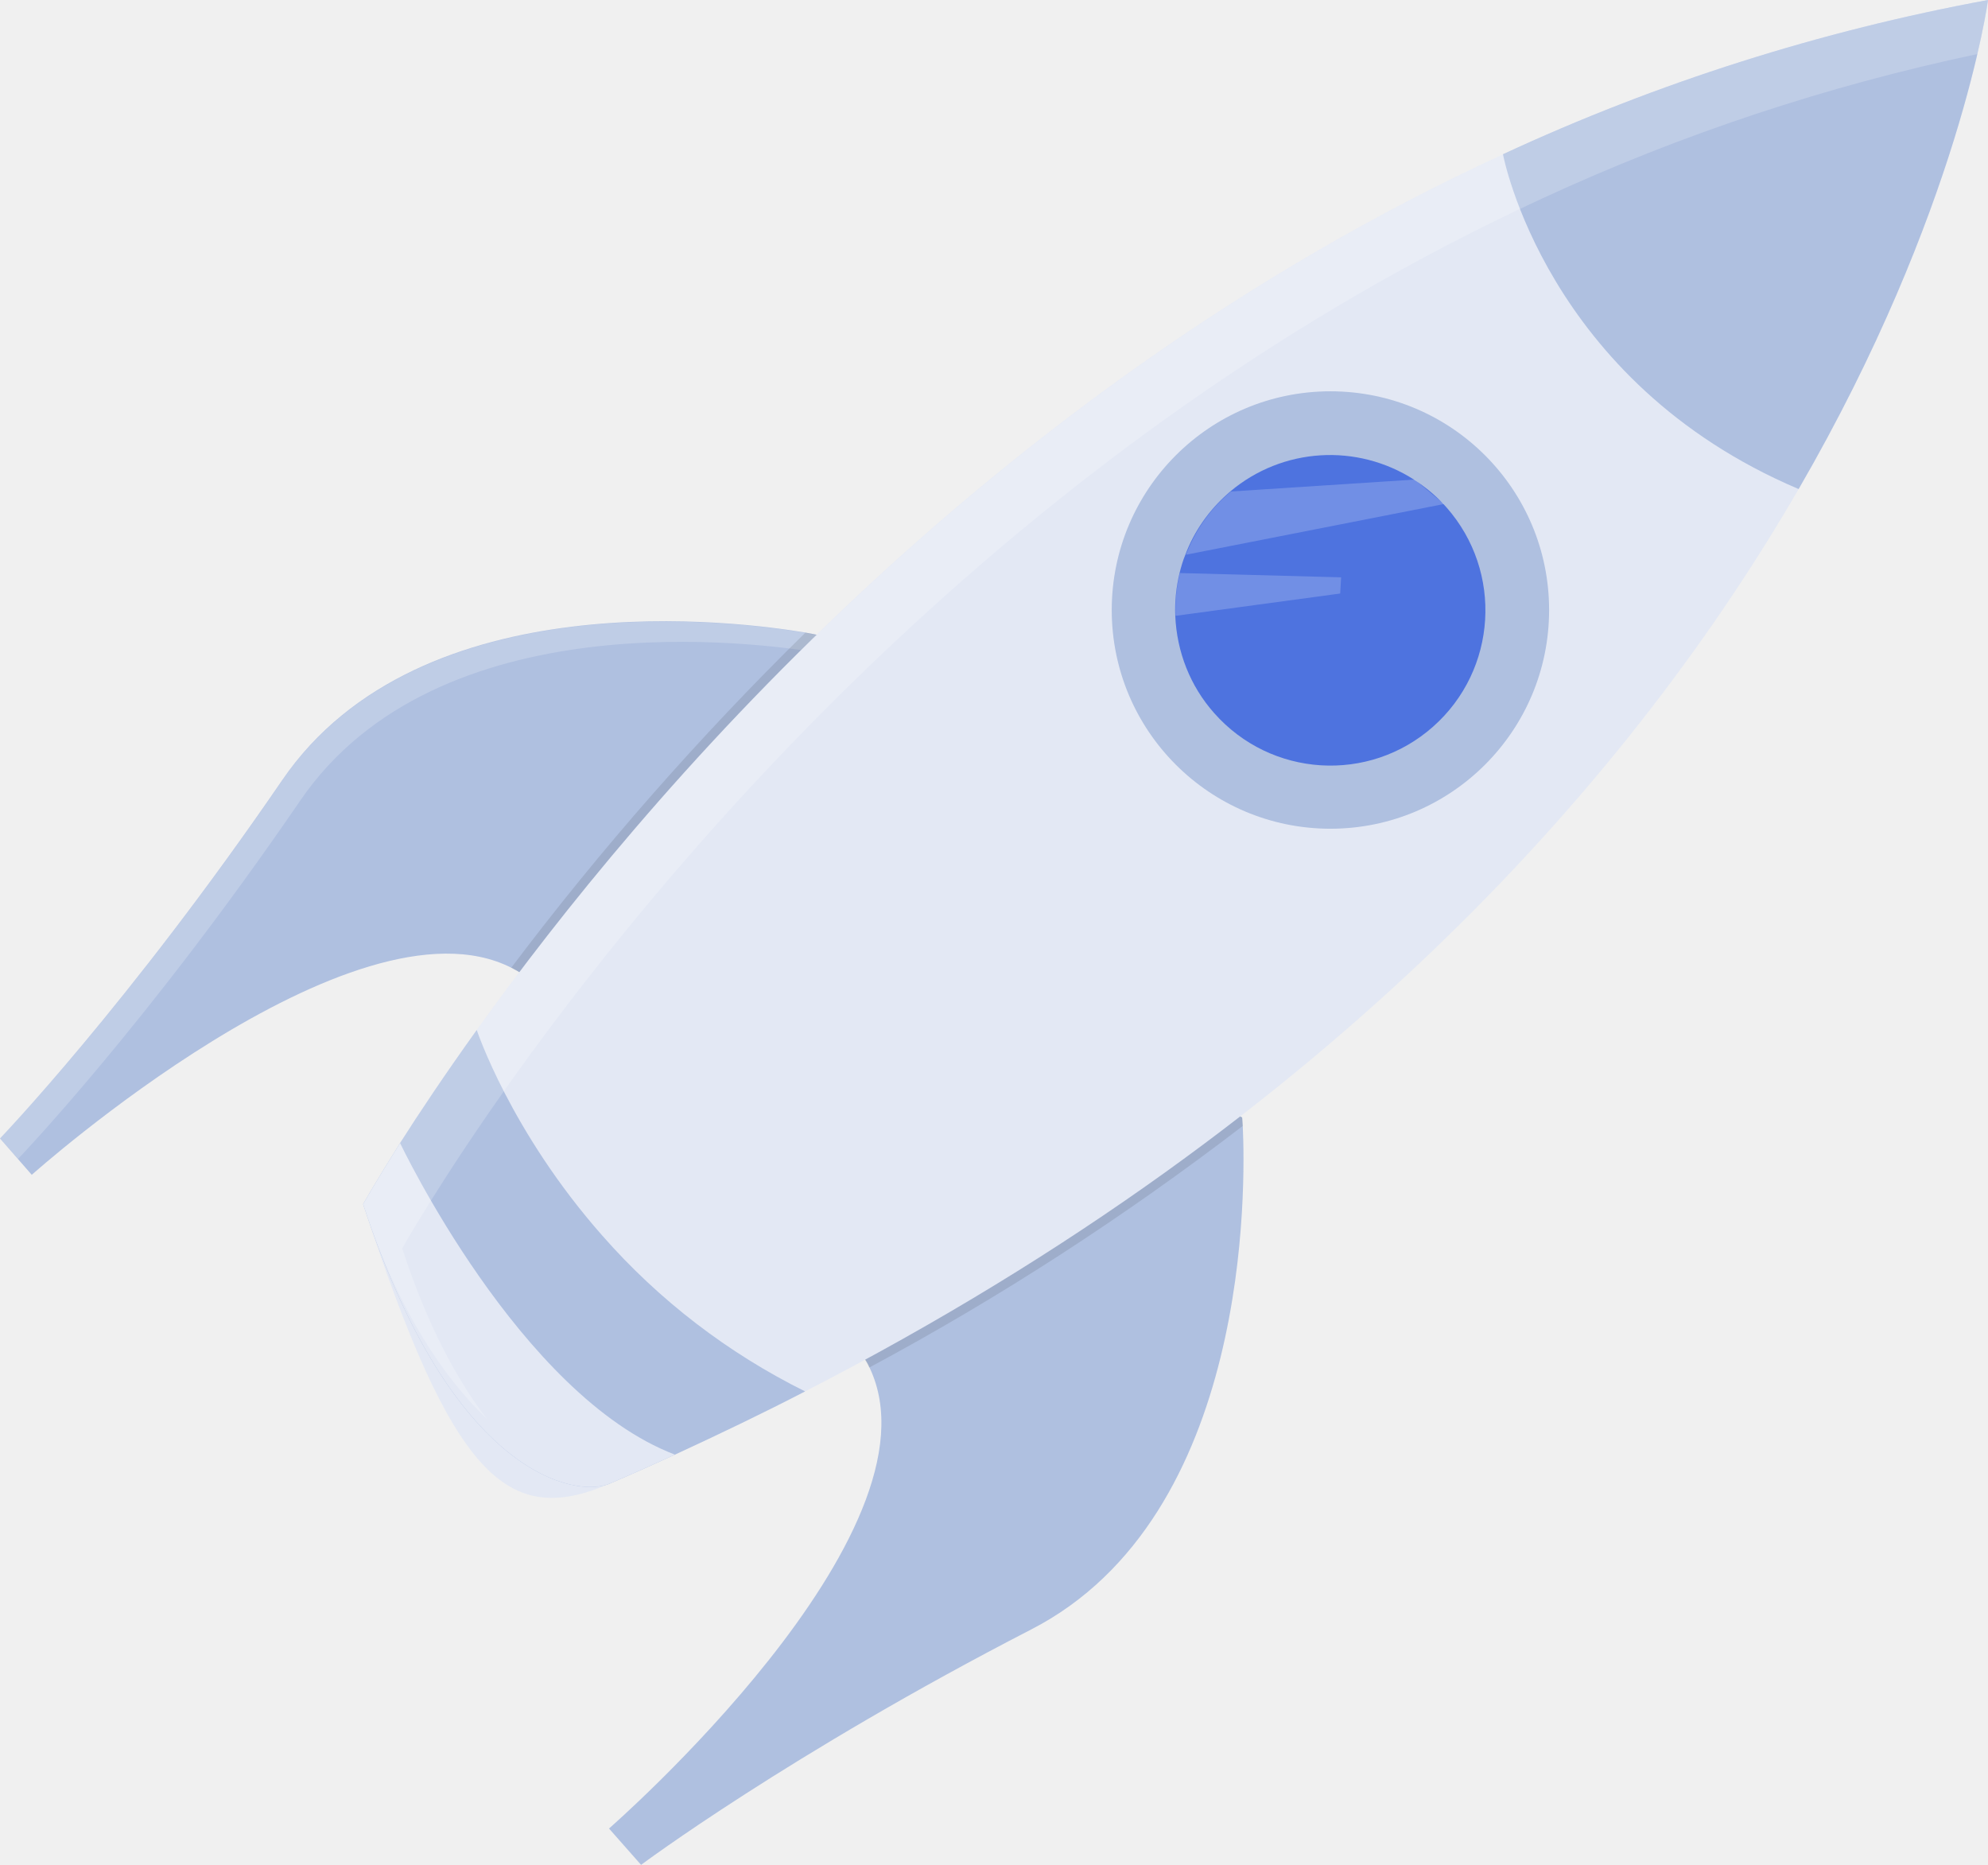
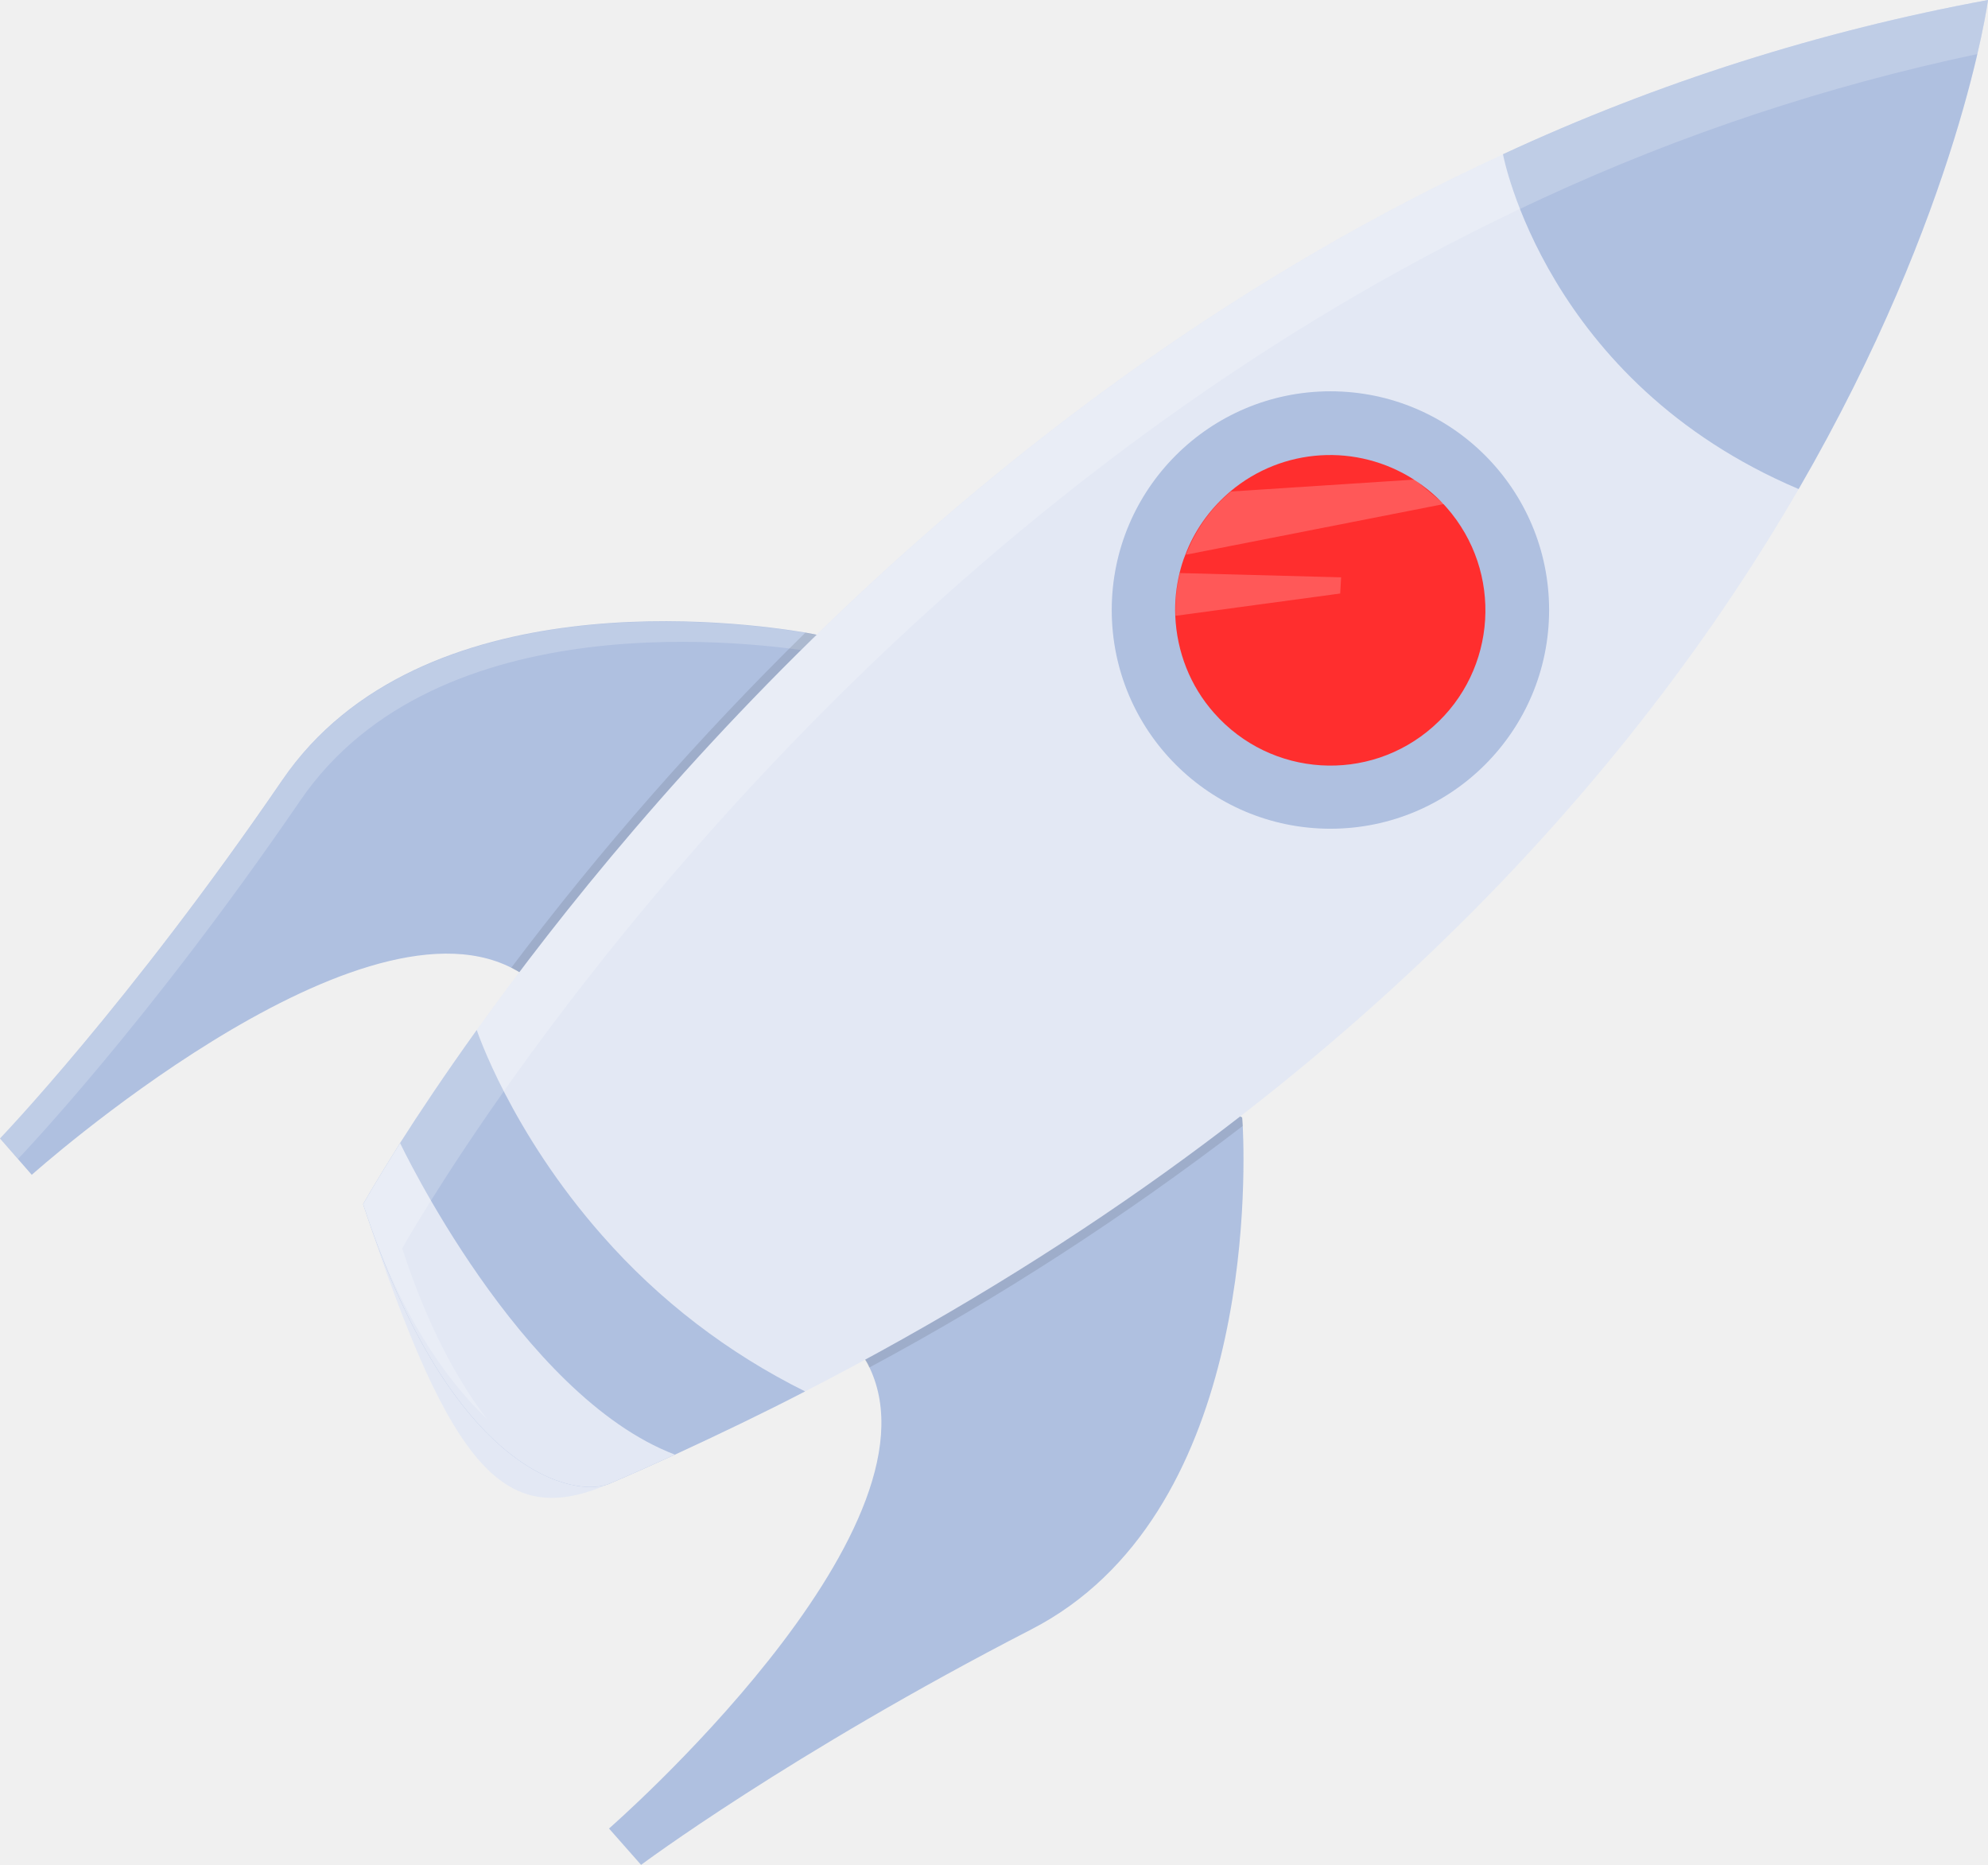
<svg xmlns="http://www.w3.org/2000/svg" version="1.1" id="b759170a-51c3-4e2f-999d-77dec9fd6d11" x="0px" y="0px" viewBox="0 0 650.9 610.5" style="enable-background:new 0 0 650.9 610.5;" xml:space="preserve">
  <style type="text/css">
	.st0{fill:#AFC0E0;}
	.st1{opacity:0.2;fill:#FFFFFF;enable-background:new    ;}
	.st2{opacity:0.1;enable-background:new    ;}
	.st3{fill:#E3E8F4;}
- 	.st4{fill:#4E73DF;}
+ 	.st4{fill:#FF2E2E;}
</style>
  <path class="st0" d="M174,321c-2-1.6-4.2-3-6.6-4.2c-51.8-26.2-157,67.8-157,67.8L0,372.7c0,0,42.1-43.8,92.4-117.3  c45.2-66.1,150.7-51.8,171.4-48.3c2.3,0.4,3.6,0.7,3.6,0.7C298.7,288.3,174,321,174,321z" />
  <path class="st1" d="M269.4,213.9c-0.6-2-1.3-4-2-6c0,0-1.2-0.2-3.6-0.7c-20.7-3.5-126.2-17.8-171.4,48.3C42.1,329,0,372.7,0,372.7  l5.9,6.7c0,0,42.1-43.8,92.4-117.3C143.3,196.3,248,210.2,269.4,213.9z" />
  <path class="st0" d="M337.7,533.4c-79.2,40.8-127.8,77.1-127.8,77.1l-10.5-11.9c0,0,111.1-96.8,85.3-150.9c-0.5-1.2-1.2-2.3-1.9-3.4  c0,0,47.9-119.6,123.9-78.5c0,0,0.1,1,0.2,2.9C407.8,387.8,409.7,496.3,337.7,533.4z" />
  <path class="st2" d="M174,321c-2-1.6-4.2-3-6.6-4.2c29.3-38.9,61.5-75.5,96.3-109.7c2.3,0.4,3.6,0.7,3.6,0.7  C298.7,288.3,174,321,174,321z" />
  <path class="st2" d="M406.9,368.6c-38.6,29.6-79.4,56.1-122.3,79.1c-0.5-1.2-1.2-2.3-1.9-3.4c0,0,47.9-119.6,123.9-78.5  C406.7,365.7,406.8,366.7,406.9,368.6z" />
  <path class="st3" d="M263.6,455.5c-20.3,10.4-41.6,20.5-64,30.2c-33.6,14.6-51.5-2.2-80.7-91.5c0,0,12.5-22.5,37.2-57  c54.3-75.8,167.5-209.1,336.1-286.7C542.7,27.1,596.1,10.1,650.9,0c0,0-9.1,68.8-62,160.1S439.1,365.3,263.6,455.5z" />
  <circle class="st0" cx="435.6" cy="199.7" r="71.6" />
  <path class="st4" d="M469.2,237.9c-21,18.6-53.1,16.6-71.7-4.5c-7.8-8.8-12.2-20-12.7-31.8c-0.2-4.7,0.3-9.4,1.4-14  c0.5-2,1.1-4.1,1.9-6c2.9-7.7,7.7-14.5,13.8-19.9c0.3-0.3,0.6-0.5,0.9-0.8c17.1-14.4,41.5-15.9,60.3-3.8c3.5,2.3,6.7,4.9,9.5,7.9  l1,1.1C492.2,187.2,490.2,219.3,469.2,237.9C469.2,237.8,469.2,237.9,469.2,237.9z" />
  <path class="st0" d="M588.9,160.1c-83-35.2-96.8-109.6-96.8-109.6C542.7,27,596.1,10.1,650.9,0C650.9,0,641.8,68.8,588.9,160.1z" />
  <path class="st0" d="M263.6,455.5c-13.7,7.1-27.9,13.9-42.6,20.7c-7,3.2-14.1,6.4-21.4,9.5c-10.9,4.7-51.5-2.2-80.7-91.5  c0,0,4.1-7.3,12.1-20c6.1-9.6,14.5-22.2,25.1-37c0,0,11,33.2,41.1,67.3C215.8,425.7,238.4,443,263.6,455.5z" />
  <path class="st3" d="M221,476.2c-7,3.2-14.1,6.4-21.4,9.5c-10.9,4.7-51.5-2.2-80.7-91.5c0,0,4.1-7.3,12.1-20  C131,374.2,170.2,456.9,221,476.2z" />
  <path class="st1" d="M463.2,157l-0.1,0l-60.1,3.9c-0.3,0.3-0.6,0.5-0.9,0.8c-6.2,5.4-10.9,12.3-13.8,19.9l84.5-16.6L463.2,157z" />
  <path class="st1" d="M438.8,194.3l-53.9,7.3c-0.2-4.7,0.3-9.4,1.4-14l52.8,1.4L438.8,194.3z" />
  <path class="st1" d="M131.7,408.7c0,0,12.5-22.5,37.2-57C223.2,276,336.4,142.7,504.9,65c45.6-21.1,93.3-36.9,142.5-47.3  C650.1,6.4,650.9,0,650.9,0c-54.8,10.1-108.2,27-158.7,50.5c-168.6,77.7-281.8,211-336.1,286.7c-24.7,34.4-37.2,57-37.2,57  c11.5,35.3,26.6,57,40.5,70.3C149.4,451.4,139.7,433.3,131.7,408.7z" />
</svg>
